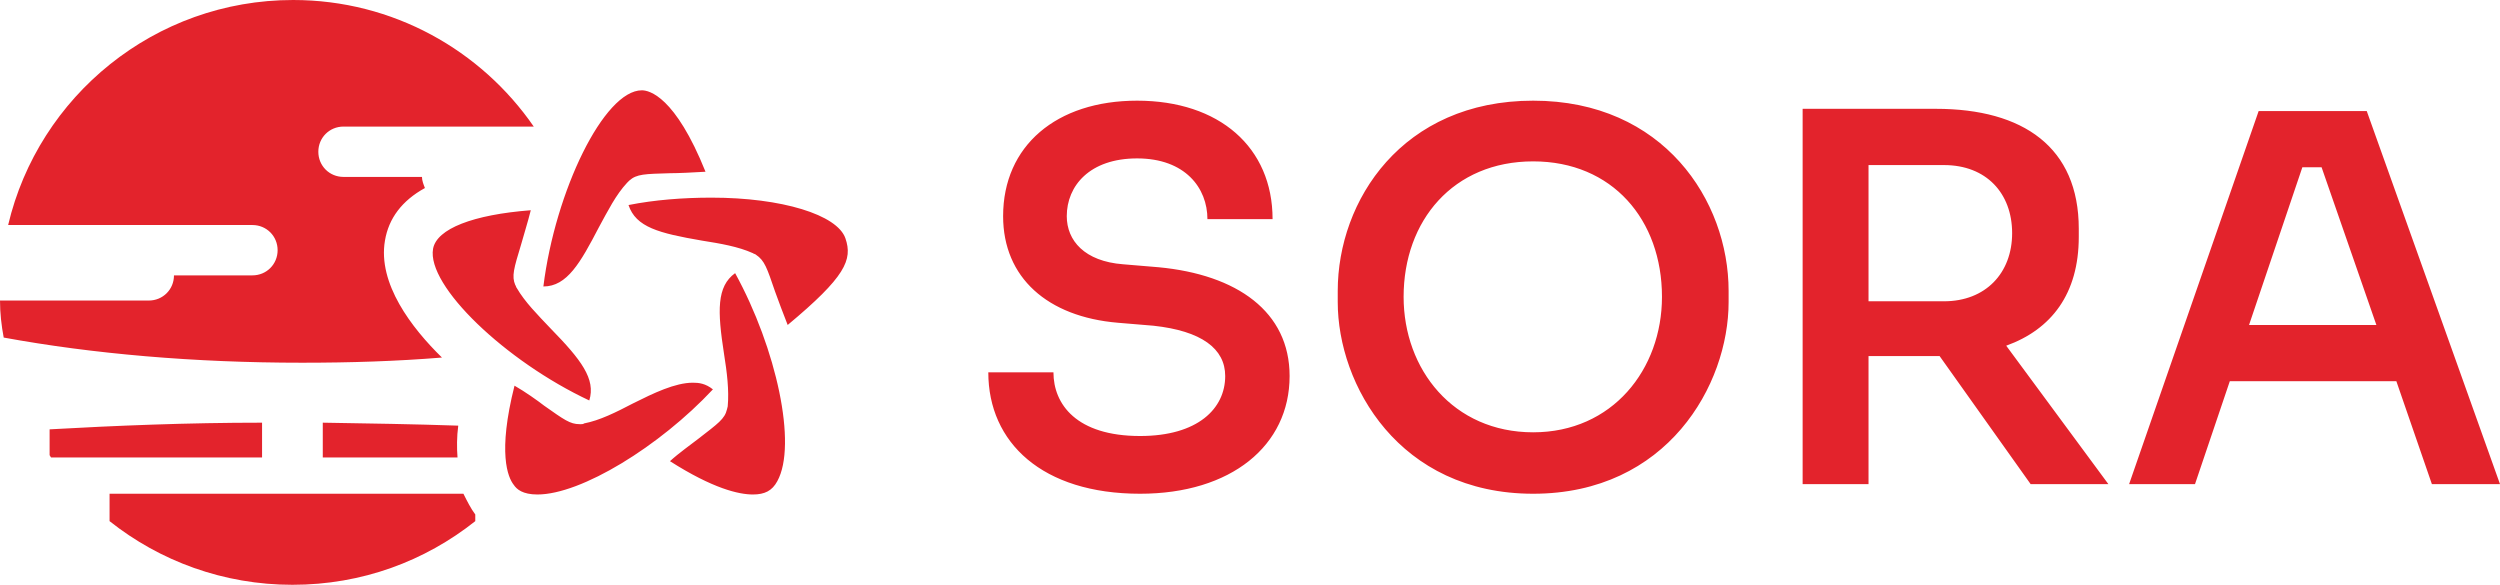
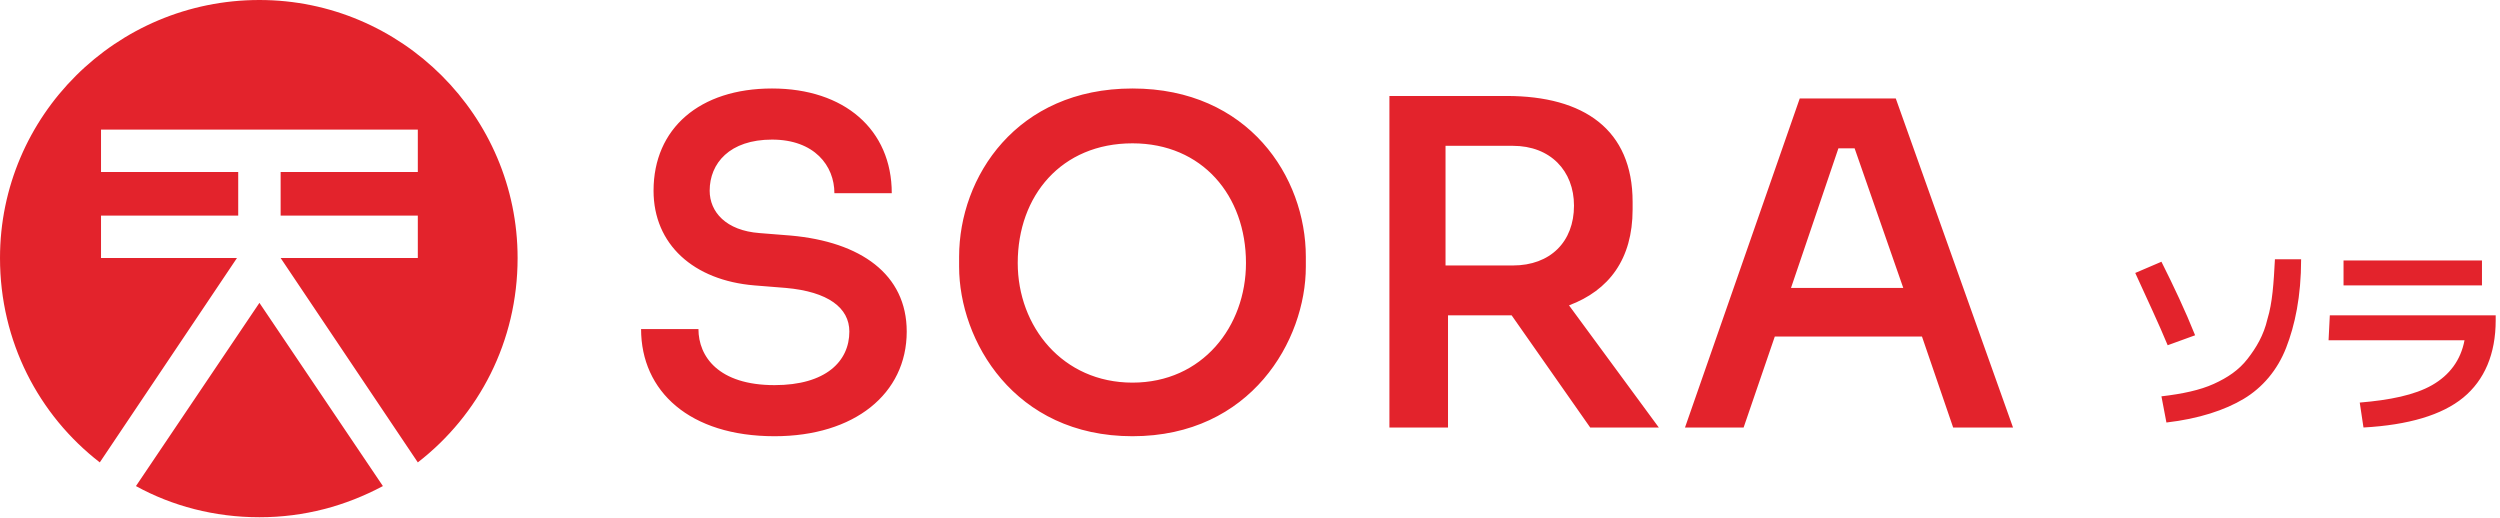
- <svg xmlns="http://www.w3.org/2000/svg" width="171" height="40" viewBox="0 0 171 40" fill="none">
-   <path d="M67.6 25.468H72.056C72.056 27.646 73.626 29.823 77.981 29.823C81.93 29.823 83.804 27.949 83.804 25.721C83.804 23.848 82.183 22.633 78.892 22.279L76.461 22.076C71.651 21.671 68.613 18.987 68.613 14.785C68.613 9.975 72.258 6.886 77.778 6.886C83.399 6.886 87.044 10.076 87.044 14.987H82.588C82.588 12.861 81.069 10.835 77.778 10.835C74.537 10.835 72.967 12.709 72.967 14.785C72.967 16.456 74.183 17.873 76.816 18.076L79.246 18.279C84.614 18.785 88.209 21.317 88.209 25.721C88.209 30.481 84.209 33.772 77.981 33.772C71.296 33.772 67.6 30.279 67.6 25.468ZM104.869 33.772C114.034 33.772 118.237 26.329 118.237 20.658V19.899C118.237 13.722 113.781 6.886 104.869 6.886C95.906 6.886 91.501 13.722 91.501 19.899V20.658C91.501 26.329 95.703 33.772 104.869 33.772ZM104.869 29.57C99.4 29.57 96.007 25.266 96.007 20.304C96.007 15.089 99.4 11.038 104.869 11.038C110.287 11.038 113.679 15.038 113.679 20.304C113.679 25.266 110.287 29.57 104.869 29.57ZM138.896 33.114H144.213L137.225 23.646C140.314 22.532 142.188 20.101 142.188 16.203V15.646C142.188 10.076 138.39 7.443 132.415 7.443H123.3V33.114H127.807V24.354H132.415H132.668L138.896 33.114ZM127.807 11.291H132.972C135.858 11.291 137.63 13.215 137.63 15.949C137.63 18.683 135.808 20.608 132.972 20.608H127.807V11.291ZM166.341 33.114H171L161.885 7.595H154.492L145.631 33.114H150.138L152.518 26.076H163.911L166.341 33.114ZM153.834 22.228L157.48 11.443H158.797L162.544 22.228H153.834ZM30.23 24.456C28.154 22.43 25.825 19.392 26.331 16.456C26.584 14.937 27.496 13.722 29.065 12.861C28.964 12.608 28.863 12.354 28.863 12.101H24.863H23.495C22.533 12.101 21.774 11.342 21.774 10.38C21.774 9.418 22.533 8.658 23.495 8.658H24.863H36.509C32.914 3.443 26.888 0 20.052 0C10.583 0 2.633 6.582 0.557 15.392H15.9H17.267C18.229 15.392 18.989 16.152 18.989 17.114C18.989 18.076 18.229 18.835 17.267 18.835H15.9H11.9C11.9 19.797 11.14 20.557 10.178 20.557H8.811H0C0 21.418 0.101 22.279 0.253 23.089C6.33 24.203 13.267 24.81 20.66 24.81C23.951 24.81 27.141 24.709 30.23 24.456ZM31.344 29.114C31.243 29.873 31.243 30.633 31.294 31.291H22.078V28.911C25.268 28.962 28.357 29.013 31.344 29.114ZM17.976 31.291H3.494C3.443 31.241 3.443 31.19 3.393 31.139V29.367C7.899 29.114 12.811 28.911 17.925 28.911V31.291H17.976ZM32.509 35.19V35.646C29.065 38.38 24.761 40 20.002 40C15.292 40 10.938 38.38 7.494 35.646V33.772H31.698C31.952 34.279 32.205 34.785 32.509 35.19ZM40.307 27.392C34.585 24.709 29.167 19.544 29.622 17.013C29.876 15.646 32.357 14.684 36.306 14.38C36.104 15.19 35.8 16.152 35.648 16.709C35.142 18.38 34.99 18.886 35.243 19.494C35.294 19.544 35.294 19.646 35.344 19.696C35.901 20.658 36.762 21.519 37.674 22.481C39.75 24.608 40.763 25.924 40.307 27.392ZM36.762 33.823C35.749 33.823 35.344 33.468 35.142 33.165C34.737 32.658 34.028 30.987 35.193 26.38C35.901 26.785 36.762 27.392 37.218 27.747C38.585 28.709 38.99 29.013 39.648 29.013C39.648 29.013 39.699 29.013 39.75 29.013C39.8 29.013 39.902 29.013 39.952 28.962C41.016 28.759 42.13 28.203 43.294 27.595C44.712 26.886 46.181 26.177 47.396 26.177C47.801 26.177 48.257 26.228 48.763 26.633C45.117 30.532 39.75 33.823 36.762 33.823ZM51.498 33.823C50.535 33.823 48.763 33.418 45.826 31.544C46.434 30.987 47.295 30.38 47.75 30.025C49.118 28.962 49.573 28.658 49.725 28C49.725 27.949 49.776 27.848 49.776 27.797C49.877 26.683 49.725 25.468 49.523 24.203C49.067 21.266 49.016 19.595 50.282 18.683C53.118 23.848 54.536 30.43 53.169 32.911C52.814 33.57 52.308 33.823 51.498 33.823ZM53.877 22.228C53.574 21.468 53.219 20.506 53.017 19.949C52.46 18.329 52.308 17.823 51.7 17.418C51.649 17.367 51.548 17.367 51.498 17.317C50.485 16.861 49.27 16.658 48.004 16.456C45.067 15.949 43.497 15.544 42.99 14.025C44.763 13.671 46.738 13.519 48.662 13.519C53.472 13.519 57.27 14.684 57.827 16.304C58.333 17.772 57.827 18.937 53.877 22.228ZM37.167 19.595C37.977 13.063 41.319 6.177 43.902 6.177C44.408 6.177 46.181 6.582 48.257 11.747C47.447 11.797 46.383 11.848 45.826 11.848C44.105 11.899 43.547 11.899 43.041 12.354C42.99 12.405 42.94 12.456 42.889 12.506C42.13 13.316 41.573 14.43 40.965 15.544C39.699 17.975 38.788 19.595 37.167 19.595Z" fill="#E3232C" />
+ <svg xmlns="http://www.w3.org/2000/svg" width="174" height="36" viewBox="0 0 174 36" fill="none">
+   <path d="M103.3 19.865H105.73V18.737H103.3V19.865ZM150.87 24.029L152.78 23.335C152.085 21.6 151.304 19.952 150.436 18.217L148.613 18.998C149.481 20.906 150.262 22.554 150.87 24.029ZM158.335 18.043C158.248 19.692 158.162 21.079 157.814 22.207C157.554 23.335 157.033 24.202 156.425 24.983C155.818 25.764 155.037 26.284 154.082 26.718C153.127 27.152 151.912 27.412 150.436 27.585L150.783 29.407C153.04 29.147 154.863 28.54 156.165 27.759C157.467 26.978 158.509 25.764 159.116 24.202C159.724 22.641 160.158 20.646 160.158 18.043H158.335ZM162.068 23.682H171.53C171.269 25.07 170.488 26.111 169.273 26.805C168.058 27.499 166.321 27.846 164.238 28.019L164.498 29.754C167.624 29.581 169.967 28.887 171.443 27.672C172.919 26.458 173.7 24.636 173.7 22.294V21.947H162.155L162.068 23.682ZM172.745 19.865V18.13H163.11V19.865H172.745ZM9.462 33.831C11.979 35.219 14.931 36 18.056 36C21.181 36 24.045 35.219 26.65 33.831L18.056 21.079L9.462 33.831ZM7.031 17.957V15.007H16.58V11.971H7.031V9.022H29.08V11.971H19.532V15.007H29.08V17.957H19.532L29.08 32.183C33.334 28.887 36.025 23.769 36.025 17.957C36.025 8.067 27.952 0 18.056 0C8.073 0 0 8.067 0 17.957C0 23.769 2.691 28.887 6.945 32.183L16.493 17.957H7.031ZM53.907 30.361C59.462 30.361 63.108 27.412 63.108 23.075C63.108 19.084 59.897 16.829 55.035 16.395L52.865 16.222C50.521 16.048 49.393 14.747 49.393 13.272C49.393 11.364 50.782 9.716 53.733 9.716C56.685 9.716 58.074 11.537 58.074 13.446H62.067C62.067 9.022 58.768 6.159 53.733 6.159C48.699 6.159 45.487 8.935 45.487 13.272C45.487 17.002 48.264 19.518 52.518 19.865L54.688 20.039C57.64 20.299 59.115 21.427 59.115 23.075C59.115 25.157 57.466 26.805 53.907 26.805C50.001 26.805 48.612 24.81 48.612 22.901H44.619C44.619 27.239 48.004 30.361 53.907 30.361ZM78.82 30.361C87.067 30.361 90.886 23.682 90.886 18.564V17.87C90.886 12.318 86.893 6.159 78.82 6.159C70.747 6.159 66.754 12.318 66.754 17.87V18.564C66.754 23.682 70.574 30.361 78.82 30.361ZM78.82 26.631C73.959 26.631 70.834 22.728 70.834 18.304C70.834 13.619 73.872 9.976 78.82 9.976C83.681 9.976 86.72 13.619 86.72 18.304C86.72 22.728 83.681 26.631 78.82 26.631ZM110.678 29.754H115.453L109.203 21.253C111.98 20.212 113.63 18.043 113.63 14.573V14.053C113.63 9.022 110.244 6.68 104.862 6.68H96.703V29.754H100.782V21.947H104.949H105.21L110.678 29.754ZM100.609 10.149H105.296C107.901 10.149 109.55 11.884 109.55 14.313C109.55 16.829 107.901 18.477 105.296 18.477H100.609V10.149ZM135.939 29.754H140.106L131.946 6.853H125.262L117.276 29.754H121.356L123.526 23.422H133.769L135.939 29.754ZM124.654 20.039L127.953 10.323H129.081L132.467 20.039H124.654Z" fill="#E3232C" />
</svg>
